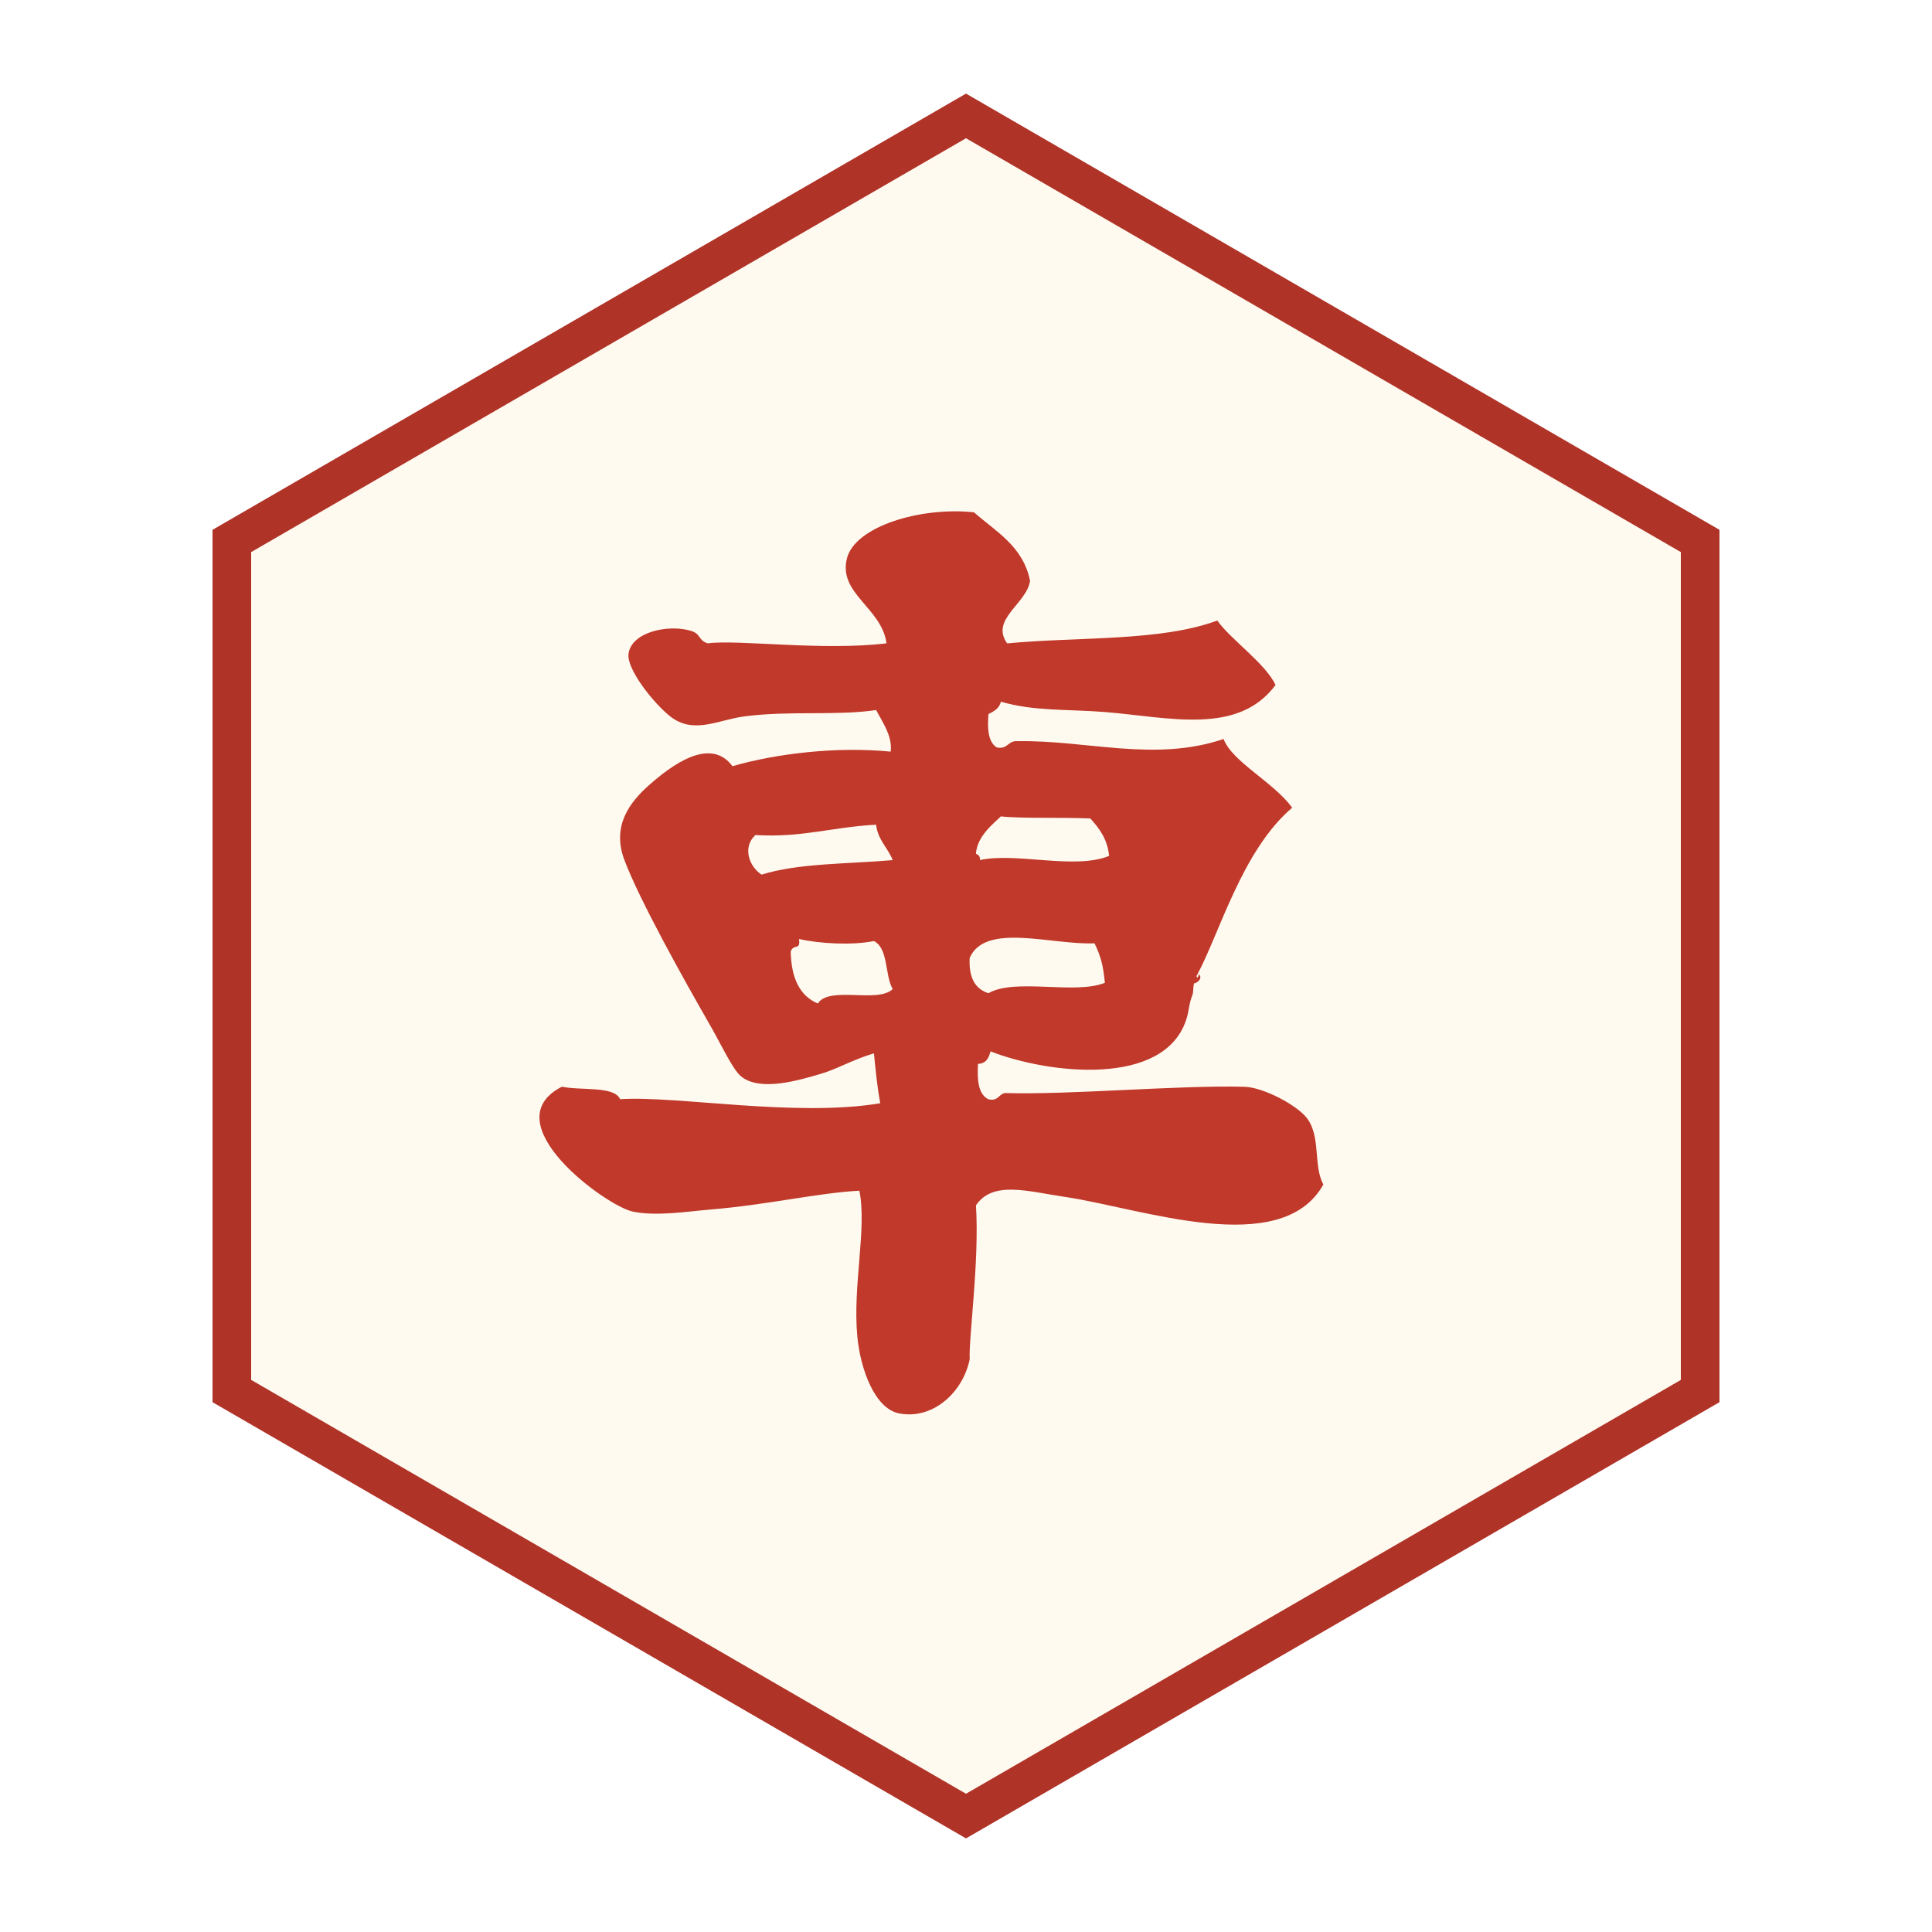
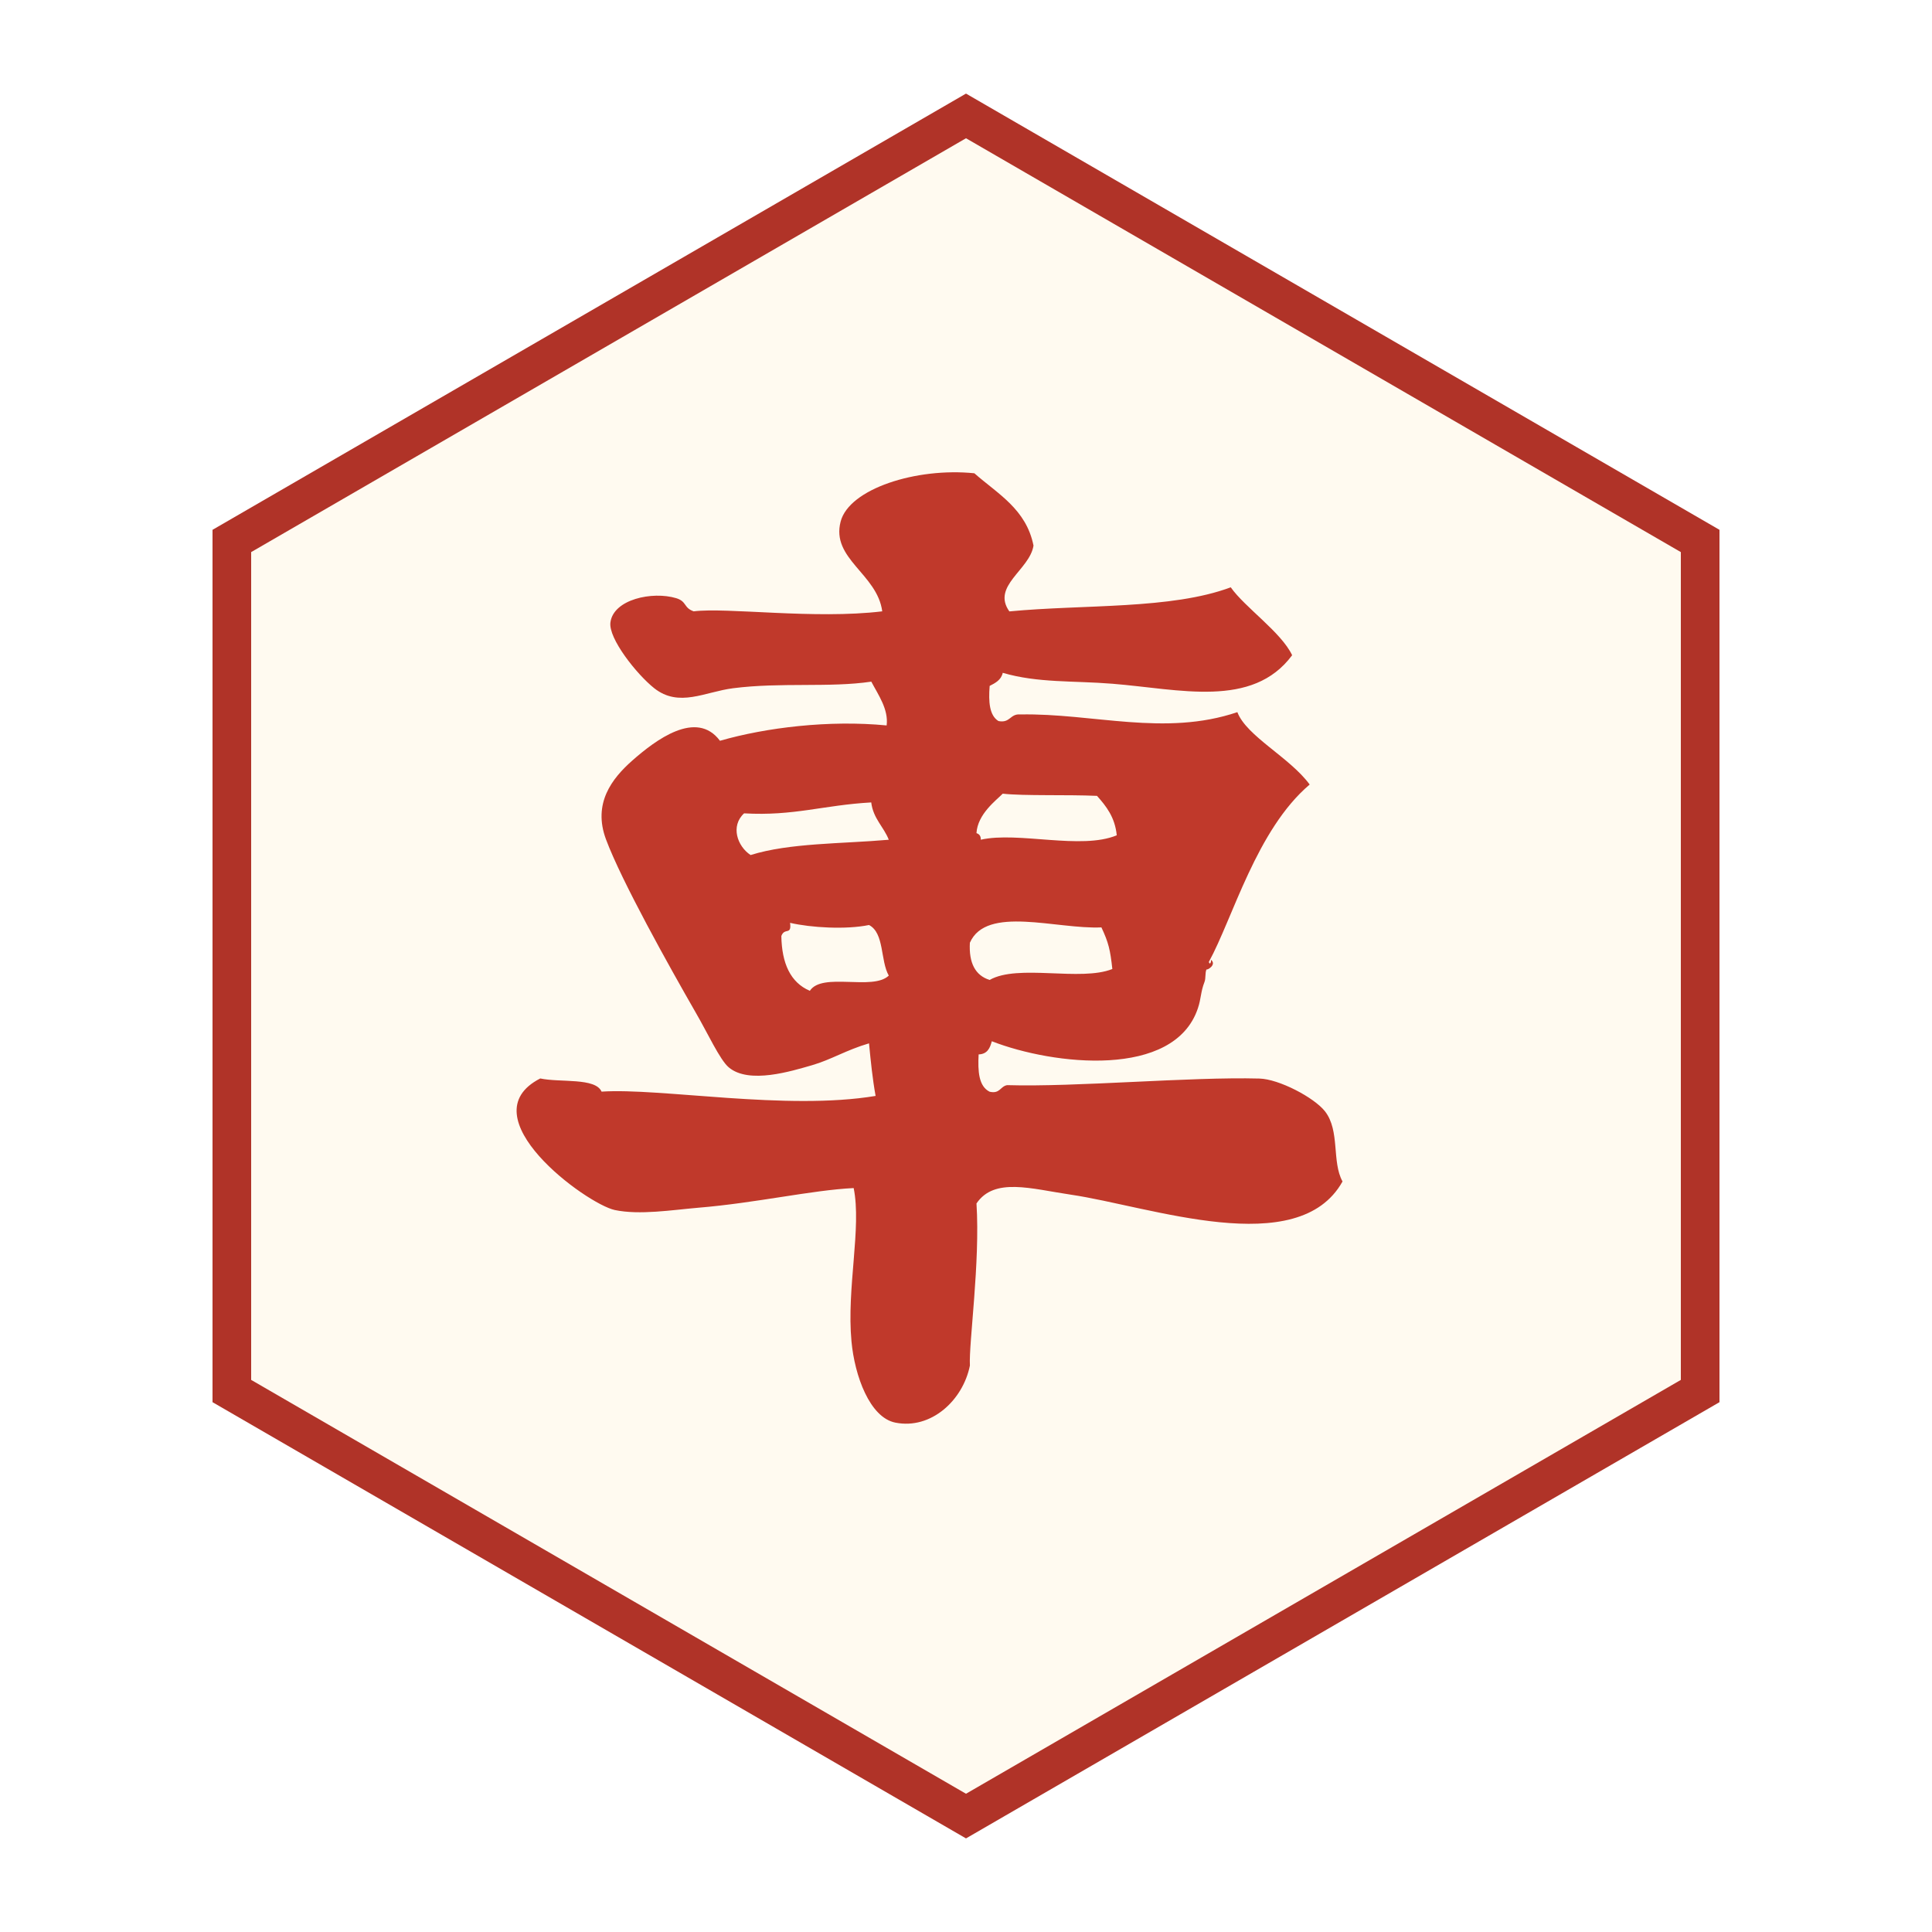
<svg xmlns="http://www.w3.org/2000/svg" viewBox="0 0 100 100" width="256" height="256">
-   <defs>
-     <clipPath id="piece-clip">
-       <polygon points="50,10 84,30 84,70 50,90 16,70 16,30" />
-     </clipPath>
-   </defs>
  <polygon points="50,6 88,28 88,72 50,94 12,72 12,28" fill="#fffaf0" stroke="#b03328" stroke-width="2" />
-   <g clip-path="url(#piece-clip)">
-     <g transform="translate(50 50) translate(0 3.000) scale(1.12) translate(-37.371 -37.135)">
-       <path d="M47.921,35.245c-0.073,0.172-0.022,0.391-0.091,0.563c-0.168,0.426-0.143,0.726-0.289,1.153     c-1.039,3.088-6.327,2.495-9.038,1.441c-0.08,0.308-0.201,0.565-0.578,0.577c-0.04,0.742,0.004,1.401,0.483,1.637     c0.457,0.104,0.464-0.238,0.768-0.289c3,0.091,8.01-0.37,11.059-0.289c0.867,0.021,2.408,0.834,2.883,1.438     c0.666,0.854,0.289,2.206,0.769,3.077c-1.946,3.487-8.448,1.087-11.921,0.578c-1.738-0.256-3.352-0.771-4.135,0.386     c0.165,2.594-0.34,6.113-0.289,7.112c-0.305,1.52-1.698,2.813-3.268,2.502c-1.127-0.223-1.787-2.06-1.926-3.56     c-0.22-2.342,0.45-4.984,0.096-6.729c-1.83,0.088-4.289,0.655-6.824,0.863c-1.127,0.096-2.565,0.33-3.655,0.1     c-1.248-0.268-6.506-4.113-3.269-5.771c0.875,0.187,2.422-0.044,2.689,0.578c2.602-0.172,8.102,0.842,12.021,0.188     c-0.133-0.729-0.213-1.516-0.289-2.306c-0.992,0.289-1.662,0.717-2.5,0.959c-0.893,0.256-2.762,0.845-3.651,0.095     c-0.388-0.322-0.94-1.528-1.446-2.396c-1.182-2.058-3.252-5.764-3.939-7.601c-0.594-1.589,0.267-2.679,1.152-3.462     c1.017-0.896,2.813-2.254,3.846-0.867c2.02-0.582,4.785-0.918,7.311-0.673c0.088-0.707-0.365-1.336-0.673-1.921     c-1.815,0.271-3.974,0.021-6.06,0.289c-1.24,0.157-2.371,0.859-3.461,0c-0.77-0.611-2.017-2.185-1.922-2.888     c0.133-1.013,1.84-1.376,2.883-1.063c0.479,0.146,0.318,0.422,0.77,0.578c1.449-0.183,5.309,0.359,8.27,0     c-0.219-1.646-2.254-2.301-1.825-3.938c0.374-1.438,3.325-2.379,5.866-2.118c1.021,0.901,2.275,1.571,2.594,3.172     c-0.165,1.067-1.852,1.772-1.059,2.887c3.275-0.313,7.1-0.08,9.711-1.057c0.615,0.878,2.213,1.968,2.693,2.979     c-1.742,2.35-4.934,1.488-7.885,1.251c-1.725-0.139-3.271-0.028-4.809-0.479c-0.068,0.312-0.321,0.445-0.574,0.574     c-0.055,0.69-0.014,1.296,0.385,1.541c0.523,0.104,0.505-0.329,0.959-0.289c3.189-0.06,6.327,0.979,9.521-0.101     c0.401,1.056,2.297,1.983,3.172,3.175c-2.332,1.979-3.367,5.854-4.424,7.784c0.051,0.15,0.103,0.011,0.099-0.095     C48.386,35.054,47.921,35.31,47.921,35.245z M43.79,35.233c-0.091-0.834-0.165-1.159-0.479-1.825     c-1.972,0.088-5.046-0.979-5.77,0.673c-0.049,0.882,0.234,1.435,0.867,1.632C39.65,35.002,42.396,35.793,43.79,35.233z      M43.984,29.368c-0.078-0.79-0.459-1.273-0.867-1.73c-1.299-0.059-3.213,0.008-4.135-0.096c-0.285,0.293-1.099,0.886-1.152,1.731     c0.121,0.04,0.197,0.124,0.189,0.288C39.67,29.192,42.414,30.019,43.984,29.368z M33.984,35.522     c-0.375-0.654-0.188-1.866-0.867-2.219c-1.01,0.209-2.551,0.117-3.463-0.095c0.074,0.567-0.24,0.188-0.383,0.578     c0.021,1.196,0.395,2.038,1.25,2.404C31.064,35.358,33.281,36.2,33.984,35.522z M33.984,29.563     c-0.225-0.574-0.682-0.924-0.77-1.637c-2.098,0.117-3.389,0.604-5.577,0.479c-0.604,0.556-0.3,1.444,0.286,1.829     C29.633,29.697,31.924,29.745,33.984,29.563z" fill="#c0392b" />
-     </g>
+   <g transform="translate(50 50) translate(0 2.400) scale(1.18) translate(-37.371 -37.135)">
+     <path d="M47.921,35.245c-0.073,0.172-0.022,0.391-0.091,0.563c-0.168,0.426-0.143,0.726-0.289,1.153     c-1.039,3.088-6.327,2.495-9.038,1.441c-0.08,0.308-0.201,0.565-0.578,0.577c-0.04,0.742,0.004,1.401,0.483,1.637     c0.457,0.104,0.464-0.238,0.768-0.289c3,0.091,8.01-0.37,11.059-0.289c0.867,0.021,2.408,0.834,2.883,1.438     c0.666,0.854,0.289,2.206,0.769,3.077c-1.946,3.487-8.448,1.087-11.921,0.578c-1.738-0.256-3.352-0.771-4.135,0.386     c0.165,2.594-0.34,6.113-0.289,7.112c-0.305,1.52-1.698,2.813-3.268,2.502c-1.127-0.223-1.787-2.06-1.926-3.56     c-0.22-2.342,0.45-4.984,0.096-6.729c-1.83,0.088-4.289,0.655-6.824,0.863c-1.127,0.096-2.565,0.33-3.655,0.1     c-1.248-0.268-6.506-4.113-3.269-5.771c0.875,0.187,2.422-0.044,2.689,0.578c2.602-0.172,8.102,0.842,12.021,0.188     c-0.133-0.729-0.213-1.516-0.289-2.306c-0.992,0.289-1.662,0.717-2.5,0.959c-0.893,0.256-2.762,0.845-3.651,0.095     c-0.388-0.322-0.94-1.528-1.446-2.396c-1.182-2.058-3.252-5.764-3.939-7.601c-0.594-1.589,0.267-2.679,1.152-3.462     c1.017-0.896,2.813-2.254,3.846-0.867c2.02-0.582,4.785-0.918,7.311-0.673c0.088-0.707-0.365-1.336-0.673-1.921     c-1.815,0.271-3.974,0.021-6.06,0.289c-1.24,0.157-2.371,0.859-3.461,0c-0.77-0.611-2.017-2.185-1.922-2.888     c0.133-1.013,1.84-1.376,2.883-1.063c0.479,0.146,0.318,0.422,0.77,0.578c1.449-0.183,5.309,0.359,8.27,0     c-0.219-1.646-2.254-2.301-1.825-3.938c0.374-1.438,3.325-2.379,5.866-2.118c1.021,0.901,2.275,1.571,2.594,3.172     c-0.165,1.067-1.852,1.772-1.059,2.887c3.275-0.313,7.1-0.08,9.711-1.057c0.615,0.878,2.213,1.968,2.693,2.979     c-1.742,2.35-4.934,1.488-7.885,1.251c-1.725-0.139-3.271-0.028-4.809-0.479c-0.068,0.312-0.321,0.445-0.574,0.574     c-0.055,0.69-0.014,1.296,0.385,1.541c0.523,0.104,0.505-0.329,0.959-0.289c3.189-0.06,6.327,0.979,9.521-0.101     c0.401,1.056,2.297,1.983,3.172,3.175c-2.332,1.979-3.367,5.854-4.424,7.784c0.051,0.15,0.103,0.011,0.099-0.095     C48.386,35.054,47.921,35.31,47.921,35.245z M43.79,35.233c-0.091-0.834-0.165-1.159-0.479-1.825     c-1.972,0.088-5.046-0.979-5.77,0.673c-0.049,0.882,0.234,1.435,0.867,1.632C39.65,35.002,42.396,35.793,43.79,35.233z      M43.984,29.368c-0.078-0.79-0.459-1.273-0.867-1.73c-1.299-0.059-3.213,0.008-4.135-0.096c-0.285,0.293-1.099,0.886-1.152,1.731     c0.121,0.04,0.197,0.124,0.189,0.288C39.67,29.192,42.414,30.019,43.984,29.368z M33.984,35.522     c-0.375-0.654-0.188-1.866-0.867-2.219c-1.01,0.209-2.551,0.117-3.463-0.095c0.074,0.567-0.24,0.188-0.383,0.578     c0.021,1.196,0.395,2.038,1.25,2.404C31.064,35.358,33.281,36.2,33.984,35.522z M33.984,29.563     c-0.225-0.574-0.682-0.924-0.77-1.637c-2.098,0.117-3.389,0.604-5.577,0.479c-0.604,0.556-0.3,1.444,0.286,1.829     C29.633,29.697,31.924,29.745,33.984,29.563z" fill="#c0392b" />
  </g>
</svg>
